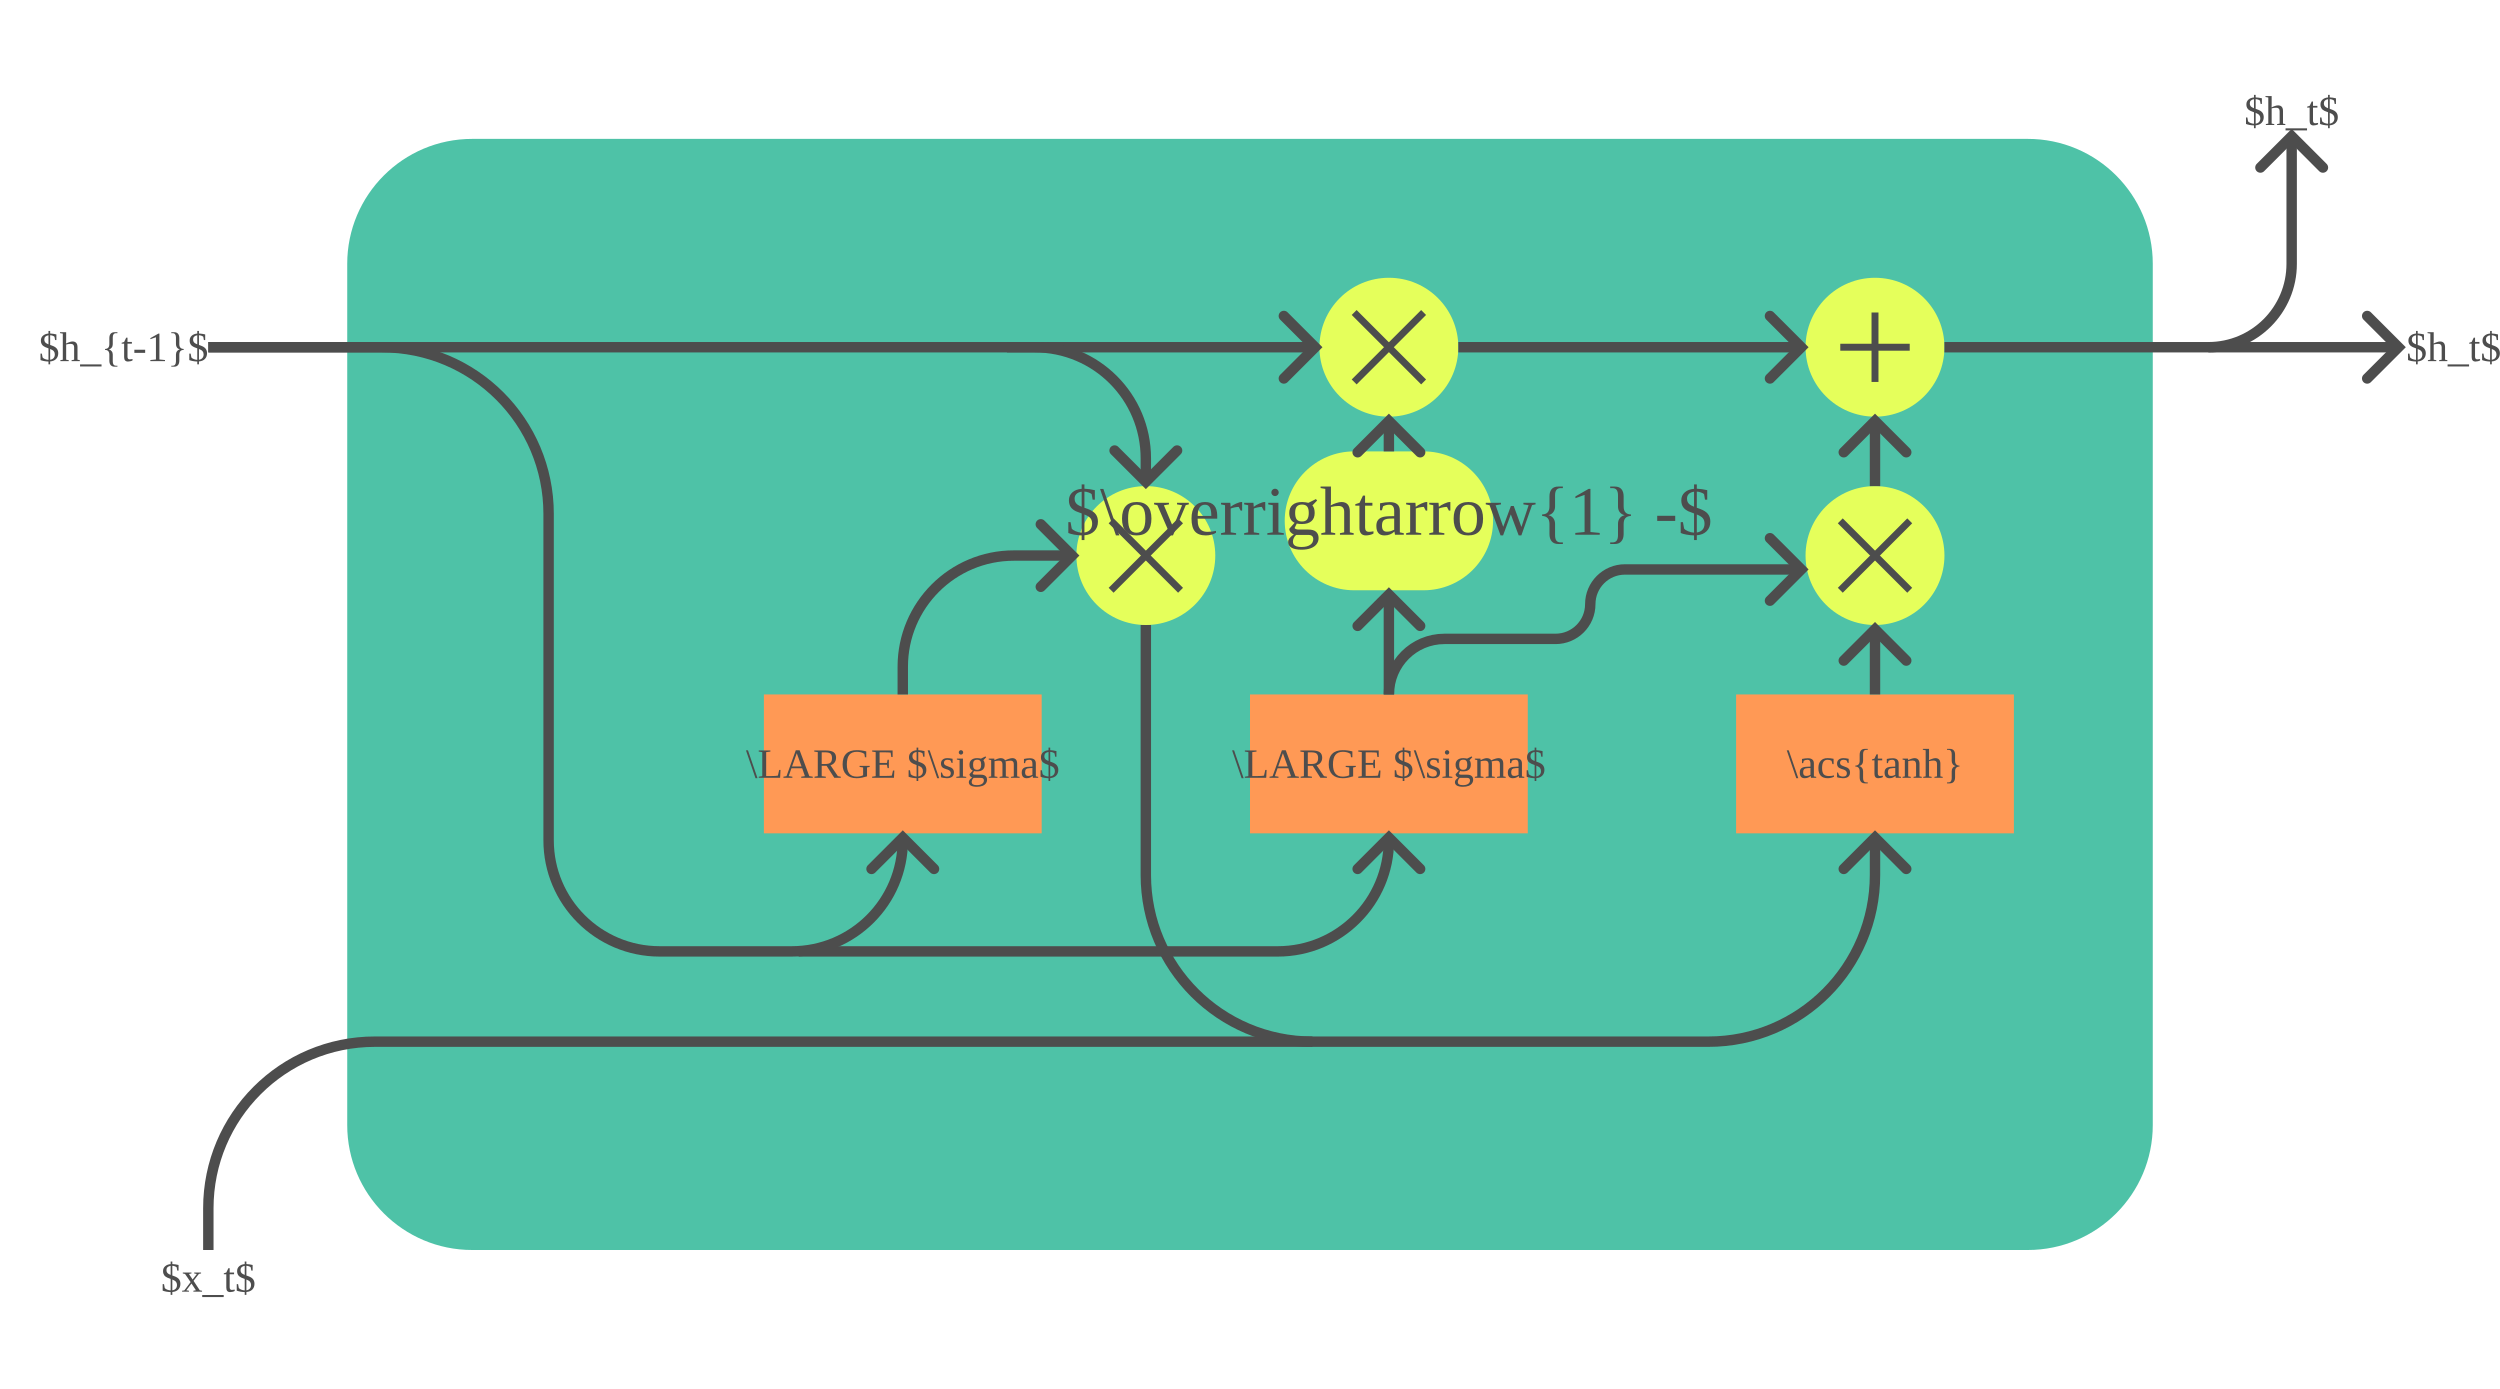
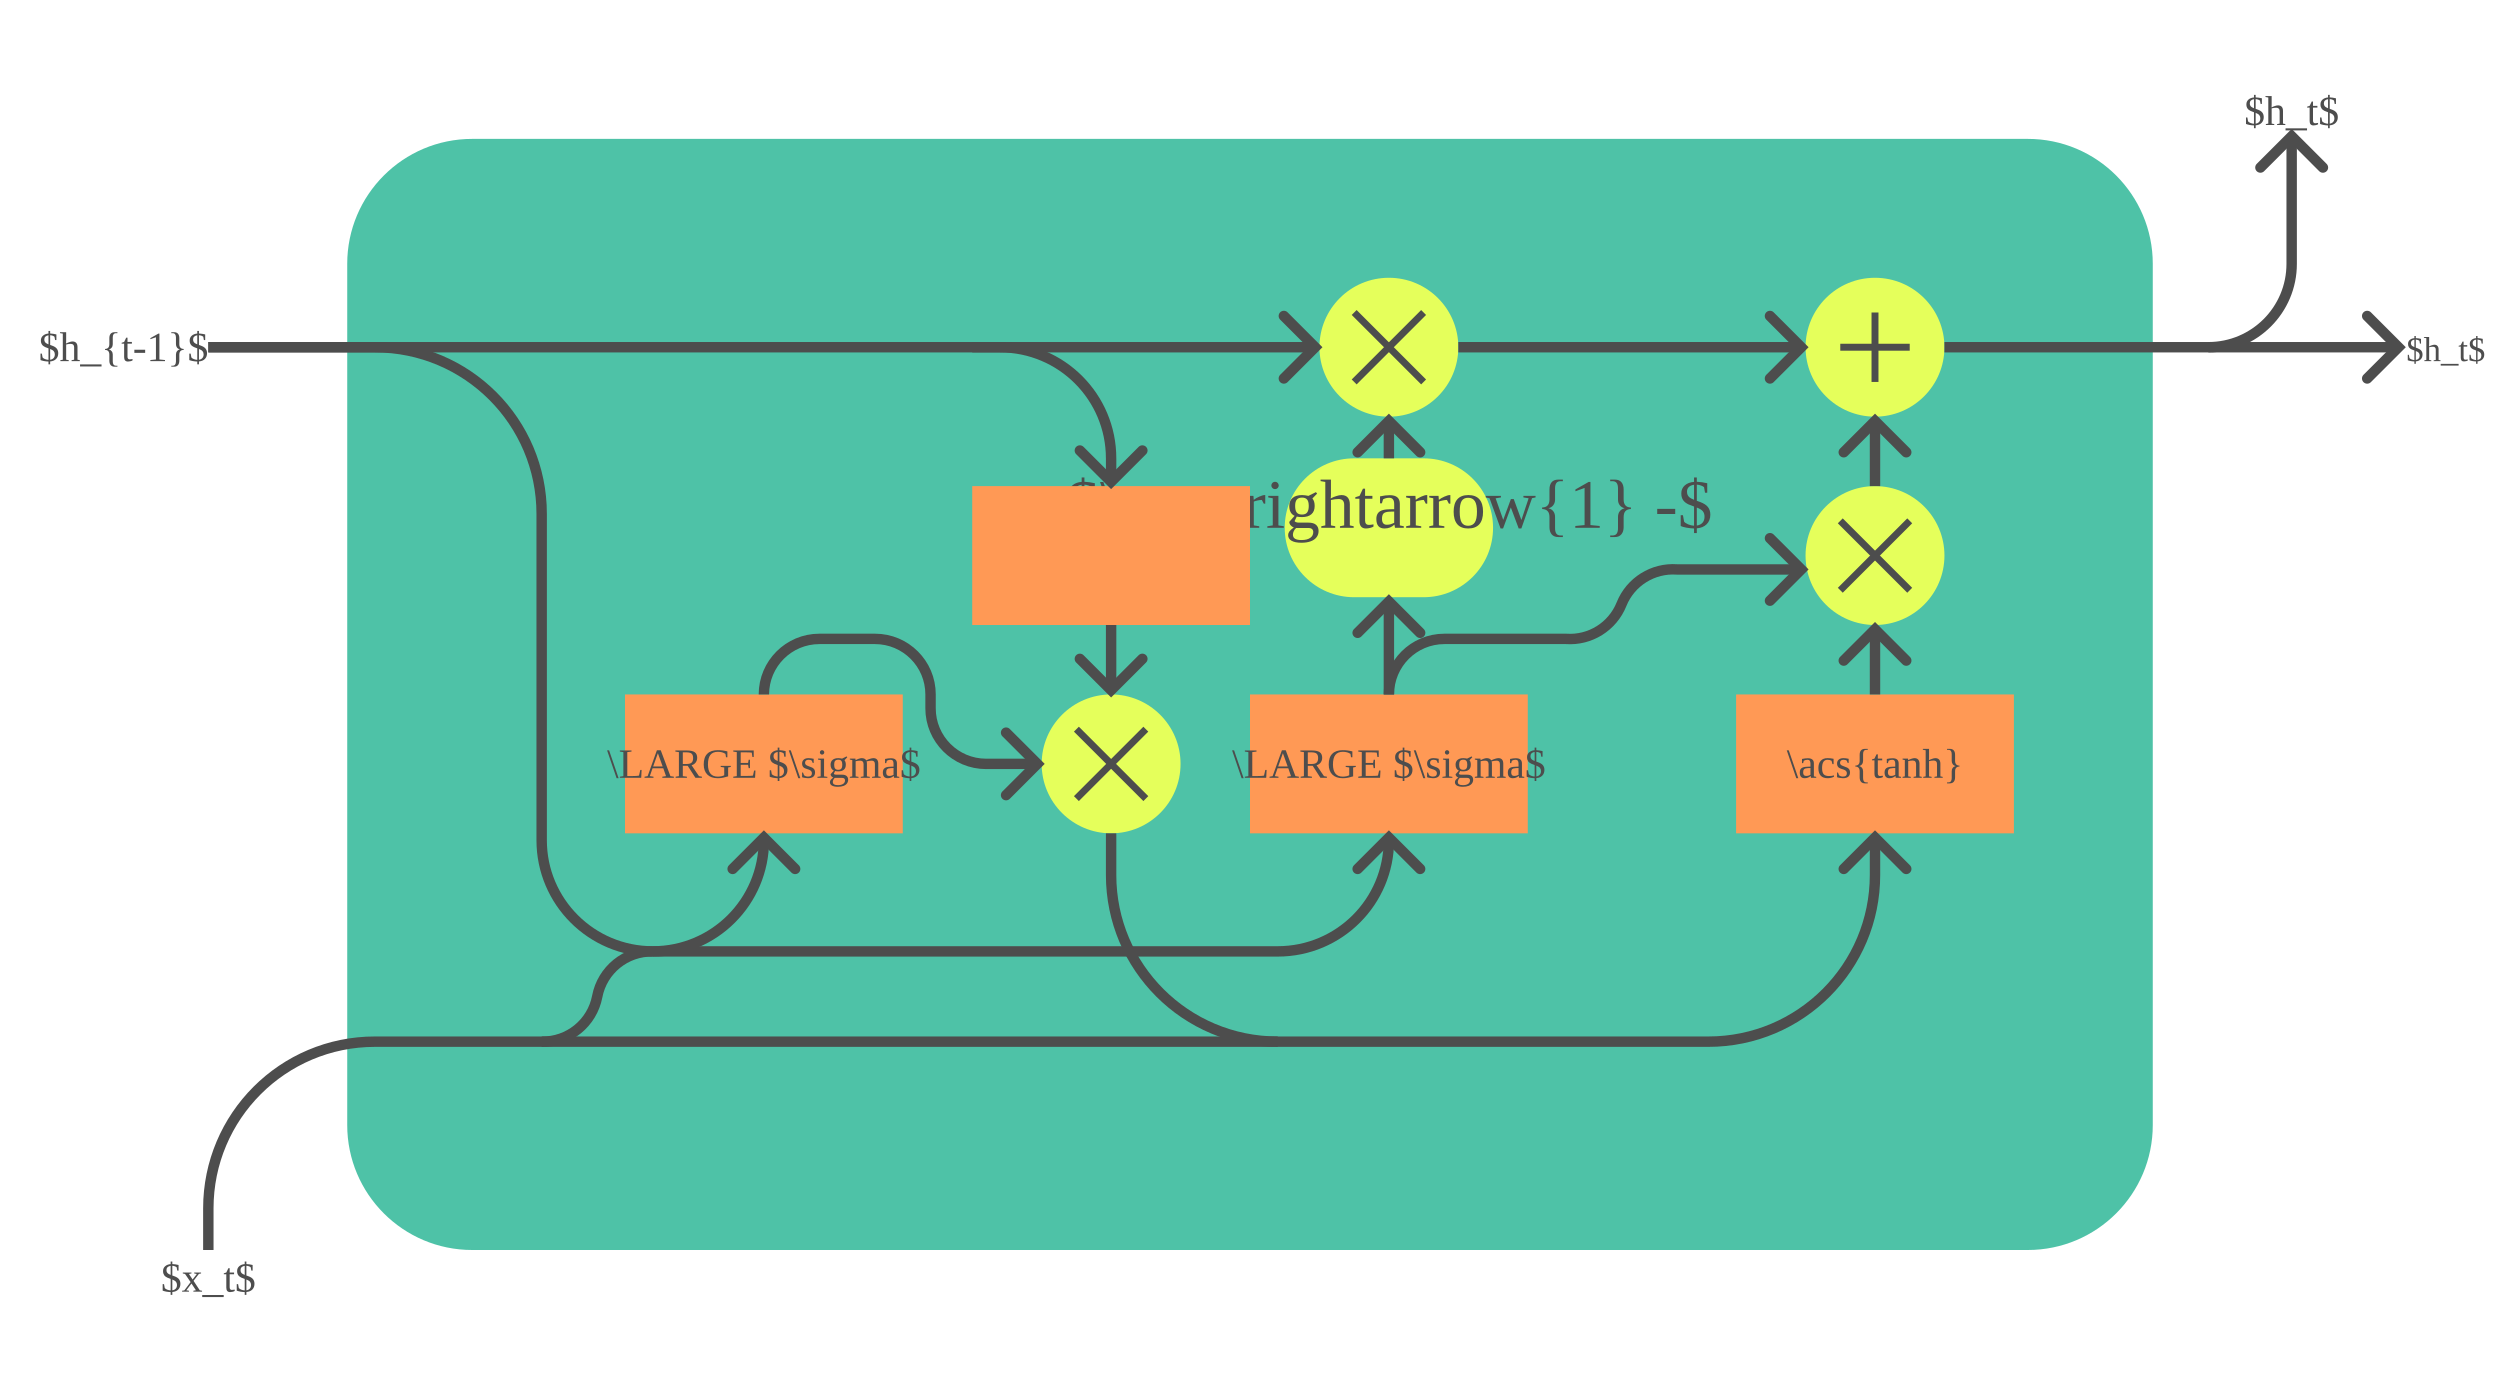
<svg xmlns="http://www.w3.org/2000/svg" width="720" height="400" viewBox="0 0 720 400" version="1.1" id="svg8" xml:space="preserve">
  <defs id="defs2">
    <marker style="overflow:visible" id="arrow" refX="0" refY="0" orient="auto-start-reverse" markerWidth="4.207" markerHeight="7" viewBox="0 0 4.207 7" preserveAspectRatio="xMidYMid">
      <path style="fill:none;stroke:context-stroke;stroke-width:1;stroke-linecap:round" d="M 3,-3 0,0 3,3" id="arrow3" transform="rotate(180,0.125,0)" />
    </marker>
  </defs>
  <g id="cell">
    <rect id="background" width="520" height="320" x="100" y="40" ry="36" fill="#4ec2a7" rx="36" />
    <g id="pointwise">
      <circle id="mult1" cx="400" cy="100" r="20" stroke="none" fill="#e5ff5b" />
      <circle id="mult2" cx="540" cy="160" r="20" stroke="none" fill="#e5ff5b" />
-       <circle id="mult3" cx="330" cy="160" r="20" stroke="none" fill="#e5ff5b" />
+       <circle id="mult3" cx="320" cy="220" r="20" stroke="none" fill="#e5ff5b" />
      <circle id="add" cx="540" cy="100" r="20" stroke="none" fill="#e5ff5b" />
-       <rect y="130" x="370" height="40" width="60" id="tanh2" ry="20" fill="#e5ff5b" rx="20" />
-       <text x="400" y="154" id="textTanhPointwise" fill="#4d4d4d" stroke="none" font-size="20px" text-anchor="middle">$\overrightarrow{1} -$</text>
+       <rect y="132" x="370" height="40" width="60" id="tanh2" ry="20" fill="#e5ff5b" rx="20" />
+       <text x="400" y="152" id="textTanhPointwise" fill="#4d4d4d" stroke="none" font-size="20px" text-anchor="middle">$\overrightarrow{1} -$</text>
      <g id="plusSign">
        <line x1="540" x2="540" y1="110" y2="90" stroke-width="2" stroke="#4d4d4d" id="plus1" />
        <line x1="550" x2="530" y1="100" y2="100" stroke-width="2" stroke="#4d4d4d" id="plus2" />
      </g>
      <g id="multSign1">
        <line x1="390" x2="410" y1="110" y2="90" stroke-width="2" stroke="#4d4d4d" id="line1773" />
        <line x1="410" x2="390" y1="110" y2="90" stroke-width="2" stroke="#4d4d4d" id="line1771" />
      </g>
      <g id="multSign3">
-         <line x1="320" x2="340" y1="170" y2="150" stroke-width="2" stroke="#4d4d4d" id="mult2-9" />
-         <line x1="340" x2="320" y1="170" y2="150" stroke-width="2" stroke="#4d4d4d" id="mult1-3" />
+         <line x1="310" x2="330" y1="230" y2="210" stroke-width="2" stroke="#4d4d4d" id="mult2-9" />
+         <line x1="330" x2="310" y1="230" y2="210" stroke-width="2" stroke="#4d4d4d" id="mult1-3" />
      </g>
      <g id="multSign2">
        <line x1="550" x2="530" y1="170" y2="150" stroke-width="2" stroke="#4d4d4d" id="mult2-0" />
        <line x1="550" x2="530" y1="150" y2="170" stroke-width="2" stroke="#4d4d4d" id="mult1-6" />
      </g>
    </g>
    <g id="NN">
      <rect id="sigmNN1" width="80" height="40" x="360" y="200" fill="#ff9955" stroke="none" />
      <rect id="tanhNN0" width="80" height="40" x="500" y="200" fill="#ff9955" stroke="none" />
-       <rect id="sigmNN0" width="80" height="40" x="220" y="200" fill="#ff9955" stroke="none" />
+       <rect id="sigmNN0" width="80" height="40" x="180" y="200" fill="#ff9955" stroke="none" />
      <text x="540" y="224" id="textTanh" fill="#4d4d4d" stroke="none" font-size="12" text-anchor="middle">\acs{tanh}</text>
-       <text x="260" y="224" id="textSig0" fill="#4d4d4d" stroke="none" font-size="12" text-anchor="middle">\LARGE $\sigma$</text>
+       <text x="220" y="224" id="textSig0" fill="#4d4d4d" stroke="none" font-size="12" text-anchor="middle">\LARGE $\sigma$</text>
      <text x="400" y="224" id="textSig1" fill="#4d4d4d" stroke="none" font-size="12" text-anchor="middle">\LARGE $\sigma$</text>
-     </g>
-     <g id="paths" style="display:none">
-       <line x1="392" x2="392" y1="210" y2="187" stroke-width="3" stroke="#4d4d4d" marker-end="url(#arrow)" id="line1963" />
-       <line x1="392" x2="392" y1="145" y2="122" stroke-width="3" stroke="#4d4d4d" marker-end="url(#arrow)" id="line2540" />
-       <line x1="570" x2="570" y1="210" y2="278" stroke-width="3" stroke="#4d4d4d" marker-end="url(#arrow)" id="line2545" />
-       <line x1="180" x2="180" y1="210" y2="122" stroke-width="3" stroke="#4d4d4d" marker-end="url(#arrow)" id="line2541" />
-       <line x1="60" x2="430" y1="300" y2="300" stroke-width="3" stroke="#4d4d4d" id="line25415" marker-end="url(#arrow)" />
-       <line x1="590" x2="690" y1="300" y2="300" stroke-width="3" stroke="#4d4d4d" id="line25411" marker-end="url(#arrow)" />
-       <line x1="412" x2="690" y1="100" y2="100" stroke-width="3" stroke="#4d4d4d" id="line25419" marker-end="url(#arrow)" />
-       <line x1="200" x2="370" y1="100" y2="100" stroke-width="3" stroke="#4d4d4d" id="line254153" marker-end="url(#arrow)" />
-       <line x2="548" y1="300" y2="300" stroke-width="3" stroke="#4d4d4d" id="line1103" marker-end="url(#arrow)" x1="512" />
-       <line x1="60" x2="158" y1="100" y2="100" stroke-width="3" stroke="#4d4d4d" id="line25416" marker-end="url(#arrow)" />
-       <path id="path1" d="m 636,300 a 24,24 0 0 0 24,-24 V 40" fill="none" stroke="#4d4d4d" stroke-width="3" marker-end="url(#arrow)" />
-       <path d="m 60,360 v -12 a 48,48 0 0 1 48,-48" id="path2" fill="none" stroke="#4d4d4d" stroke-width="3" />
-       <path id="path3" d="m 287,210 a 45,45 0 0 1 45,-45 h 38" fill="none" stroke="#4d4d4d" stroke-width="3" marker-end="url(#arrow)" />
-       <path id="path4" d="m 376,300 a 16,16 0 0 0 16,-16 v -32" stroke="#4d4d4d" fill="none" stroke-width="3" marker-end="url(#arrow)" />
-       <path id="path5" d="m 271,300 a 16,16 0 0 0 16,-16 v -32" stroke="#4d4d4d" fill="none" stroke-width="3" marker-end="url(#arrow)" />
-       <path id="path6" d="m 164,300 a 16,16 0 0 0 16,-16 v -32" stroke="#4d4d4d" fill="none" stroke-width="3" marker-end="url(#arrow)" />
-       <path id="path7" d="m 554,100 a 16,16 0 0 1 16,16 v 52" stroke="#4d4d4d" fill="none" stroke-width="3" marker-end="url(#arrow)" />
+       <rect id="NN0" width="80" height="40" x="280" y="140" fill="#ff9955" stroke="none" />
    </g>
    <path d="m 60,360 v -12 a 48,48 0 0 1 48,-48 h 384 a 48,48 0 0 0 48,-48 v -10" id="path11" fill="none" stroke="#4d4d4d" stroke-width="3" marker-end="url(#arrow)" />
-     <path d="m 60,100 h 50 a 48,48 0 0 1 48,48 v 94 a 32,32 0 0 0 32,32 h 6 32 a 32,32 0 0 0 32,-32" id="path8" fill="none" stroke="#4d4d4d" stroke-width="3" marker-end="url(#arrow)" />
+     <path d="m 60,100 h 48 a 48,48 0 0 1 48,48 v 94 a 32,32 0 0 0 32,32 a 32,32 0 0 0 32,-32" id="path8" fill="none" stroke="#4d4d4d" stroke-width="3" marker-end="url(#arrow)" />
    <line x1="60" x2="378" y1="100" y2="100" stroke-width="3" stroke="#4d4d4d" id="line1" marker-end="url(#arrow)" />
-     <path d="m 260,200 v -8 a 32,32 0 0 1 32,-32 h 16" id="path9" fill="none" stroke="#4d4d4d" stroke-width="3" marker-end="url(#arrow)" />
-     <path d="m 290,100 h 8 a 32,32 0 0 1 32,32 v 6" id="path10" fill="none" stroke="#4d4d4d" stroke-width="3" marker-end="url(#arrow)" />
-     <path d="m 330,180 v 72 a 48,48 0 0 0 48,48" id="path12" fill="none" stroke="#4d4d4d" stroke-width="3" />
-     <path d="m 230,274 h 138 a 32,32 0 0 0 32,-32" id="path13" fill="none" stroke="#4d4d4d" stroke-width="3" marker-end="url(#arrow)" />
-     <path d="m 400,200 v -28" id="path15" fill="none" stroke="#4d4d4d" stroke-width="3" marker-end="url(#arrow)" />
-     <path d="m 400,200 a 16,16 0 0 1 16,-16 h 32 a 10,10 0 0 0 10,-10 a 10,10 0 0 1 10,-10 h 50" id="path16" fill="none" stroke="#4d4d4d" stroke-width="3" marker-end="url(#arrow)" />
-     <path d="m 400,130 v -8" id="path17" fill="none" stroke="#4d4d4d" stroke-width="3" marker-end="url(#arrow)" />
+     <path d="m 156,300 a 16,16 0 0 0 16,-13 a 16,16 0 0 1 16,-13" id="path9" fill="none" stroke="#4d4d4d" stroke-width="3" />
+     <path d="m 280,100 h 8 a 32,32 0 0 1 32,32 v 6" id="path10" fill="none" stroke="#4d4d4d" stroke-width="3" marker-end="url(#arrow)" />
+     <path d="m 320,240 v 12 a 48,48 0 0 0 48,48" id="path12" fill="none" stroke="#4d4d4d" stroke-width="3" />
+     <path d="m 188,274 h 180 a 32,32 0 0 0 32,-32" id="path13" fill="none" stroke="#4d4d4d" stroke-width="3" marker-end="url(#arrow)" />
+     <path d="m 320,180 v 18" id="path15" fill="none" stroke="#4d4d4d" stroke-width="3" marker-end="url(#arrow)" />
+     <path d="m 400,200 a 16,16 0 0 1 16,-16 h 35 a 16,16 0 0 0 16,-10 a 16,16 0 0 1 16,-10 h 35" id="path16" fill="none" stroke="#4d4d4d" stroke-width="3" marker-end="url(#arrow)" />
+     <path d="m 400,132 v -10" id="path17" fill="none" stroke="#4d4d4d" stroke-width="3" marker-end="url(#arrow)" />
    <path d="m 540,200 v -18" id="path18" fill="none" stroke="#4d4d4d" stroke-width="3" marker-end="url(#arrow)" />
    <path d="m 540,140 v -18" id="path19" fill="none" stroke="#4d4d4d" stroke-width="3" marker-end="url(#arrow)" />
    <path d="m 420,100 h 98" id="path20" fill="none" stroke="#4d4d4d" stroke-width="3" marker-end="url(#arrow)" />
    <line x1="560" x2="690" y1="100" y2="100" stroke-width="3" stroke="#4d4d4d" id="line14" marker-end="url(#arrow)" />
    <path id="path14" d="m 636,100 a 24,24 0 0 0 24,-24 V 40" fill="none" stroke="#4d4d4d" stroke-width="3" marker-end="url(#arrow)" />
+     <path d="m 220,200 a 16,16 0 0 1 16,-16 h 16 a 16,16 0 0 1 16,16 v 4 a 16,16 0 0 0 16,16 h 14" id="path1" fill="none" stroke="#4d4d4d" stroke-width="3" marker-end="url(#arrow)" />
+     <path d="m 400,200 v -26" id="path2" fill="none" stroke="#4d4d4d" stroke-width="3" marker-end="url(#arrow)" />
  </g>
  <g id="calque" style="display:inline">
    <text id="text1982" y="36" x="660" font-size="12" fill="#4d4d4d" text-anchor="middle">$h_t$</text>
-     <text id="text1994" y="104" x="693" font-size="12px" fill="#4d4d4d">$h_t$</text>
+     <text id="text1994" y="104" x="693" font-size="10" fill="#4d4d4d">$h_t$</text>
    <text x="60" y="372" id="text2002" font-size="12" fill="#4d4d4d" text-anchor="middle">$x_t$</text>
    <text x="60" y="104" id="text2058" fill="#4d4d4d" font-size="12" text-anchor="end">$h_{t-1}$</text>
  </g>
</svg>
